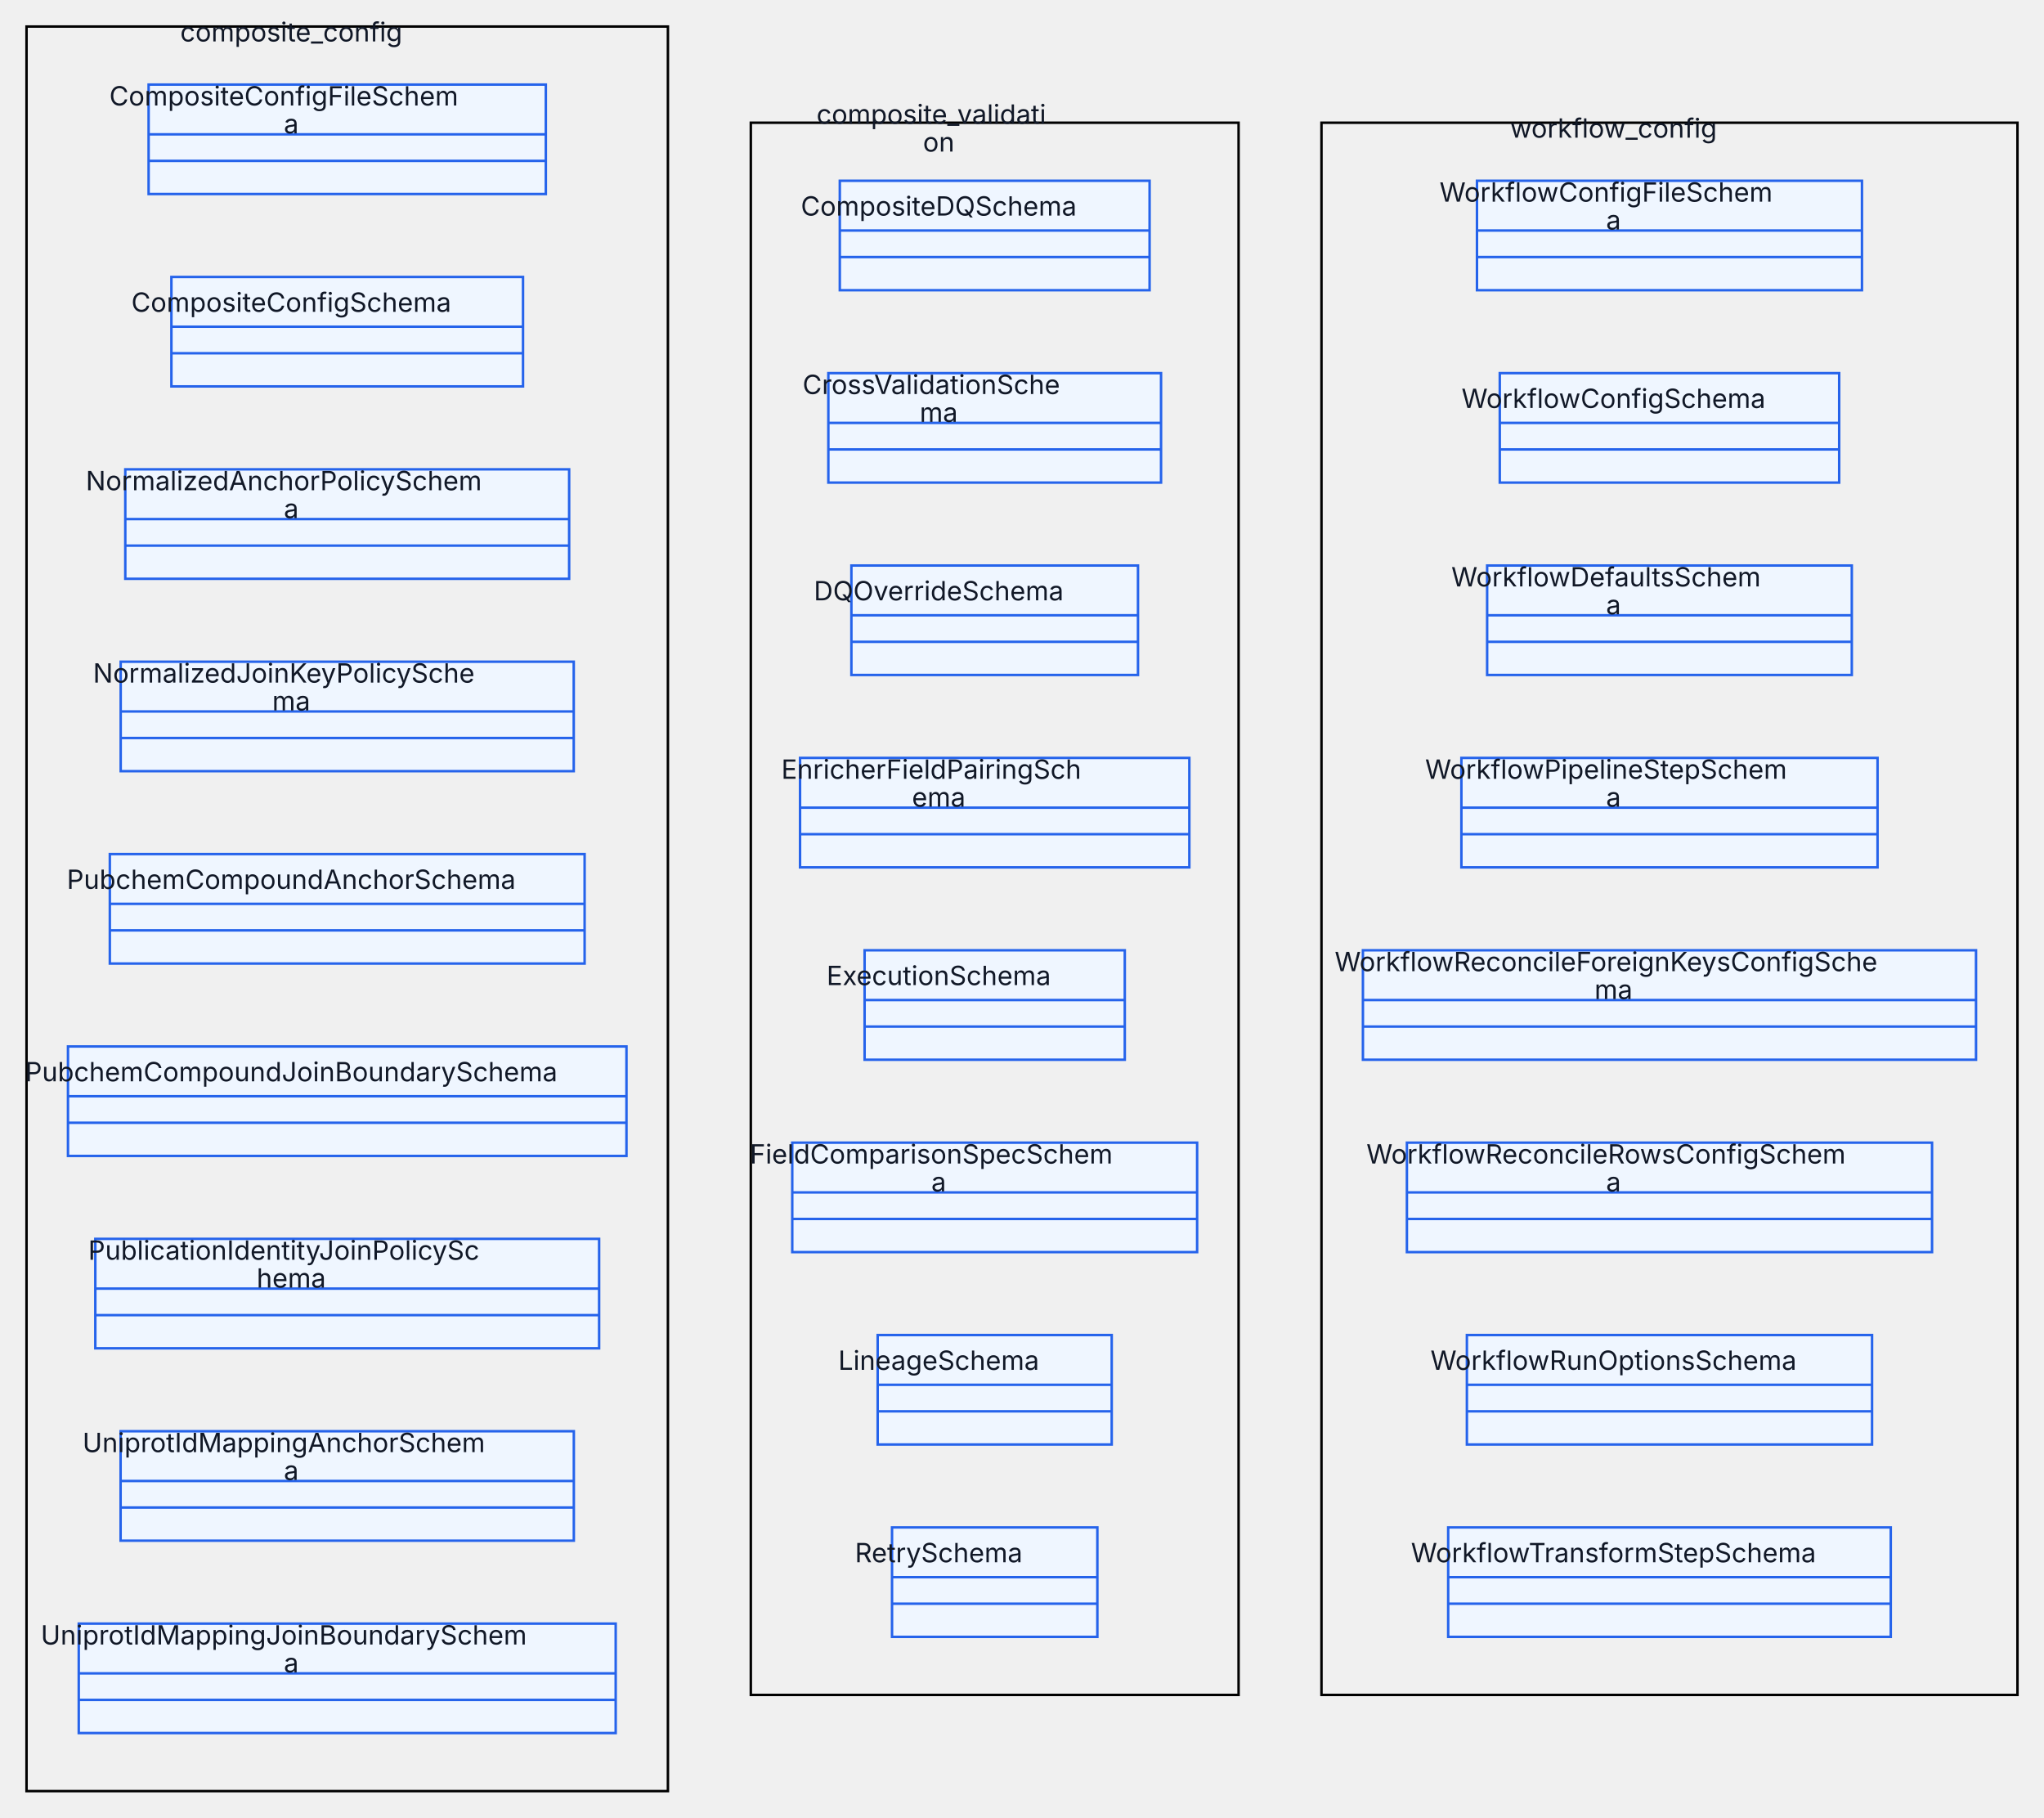
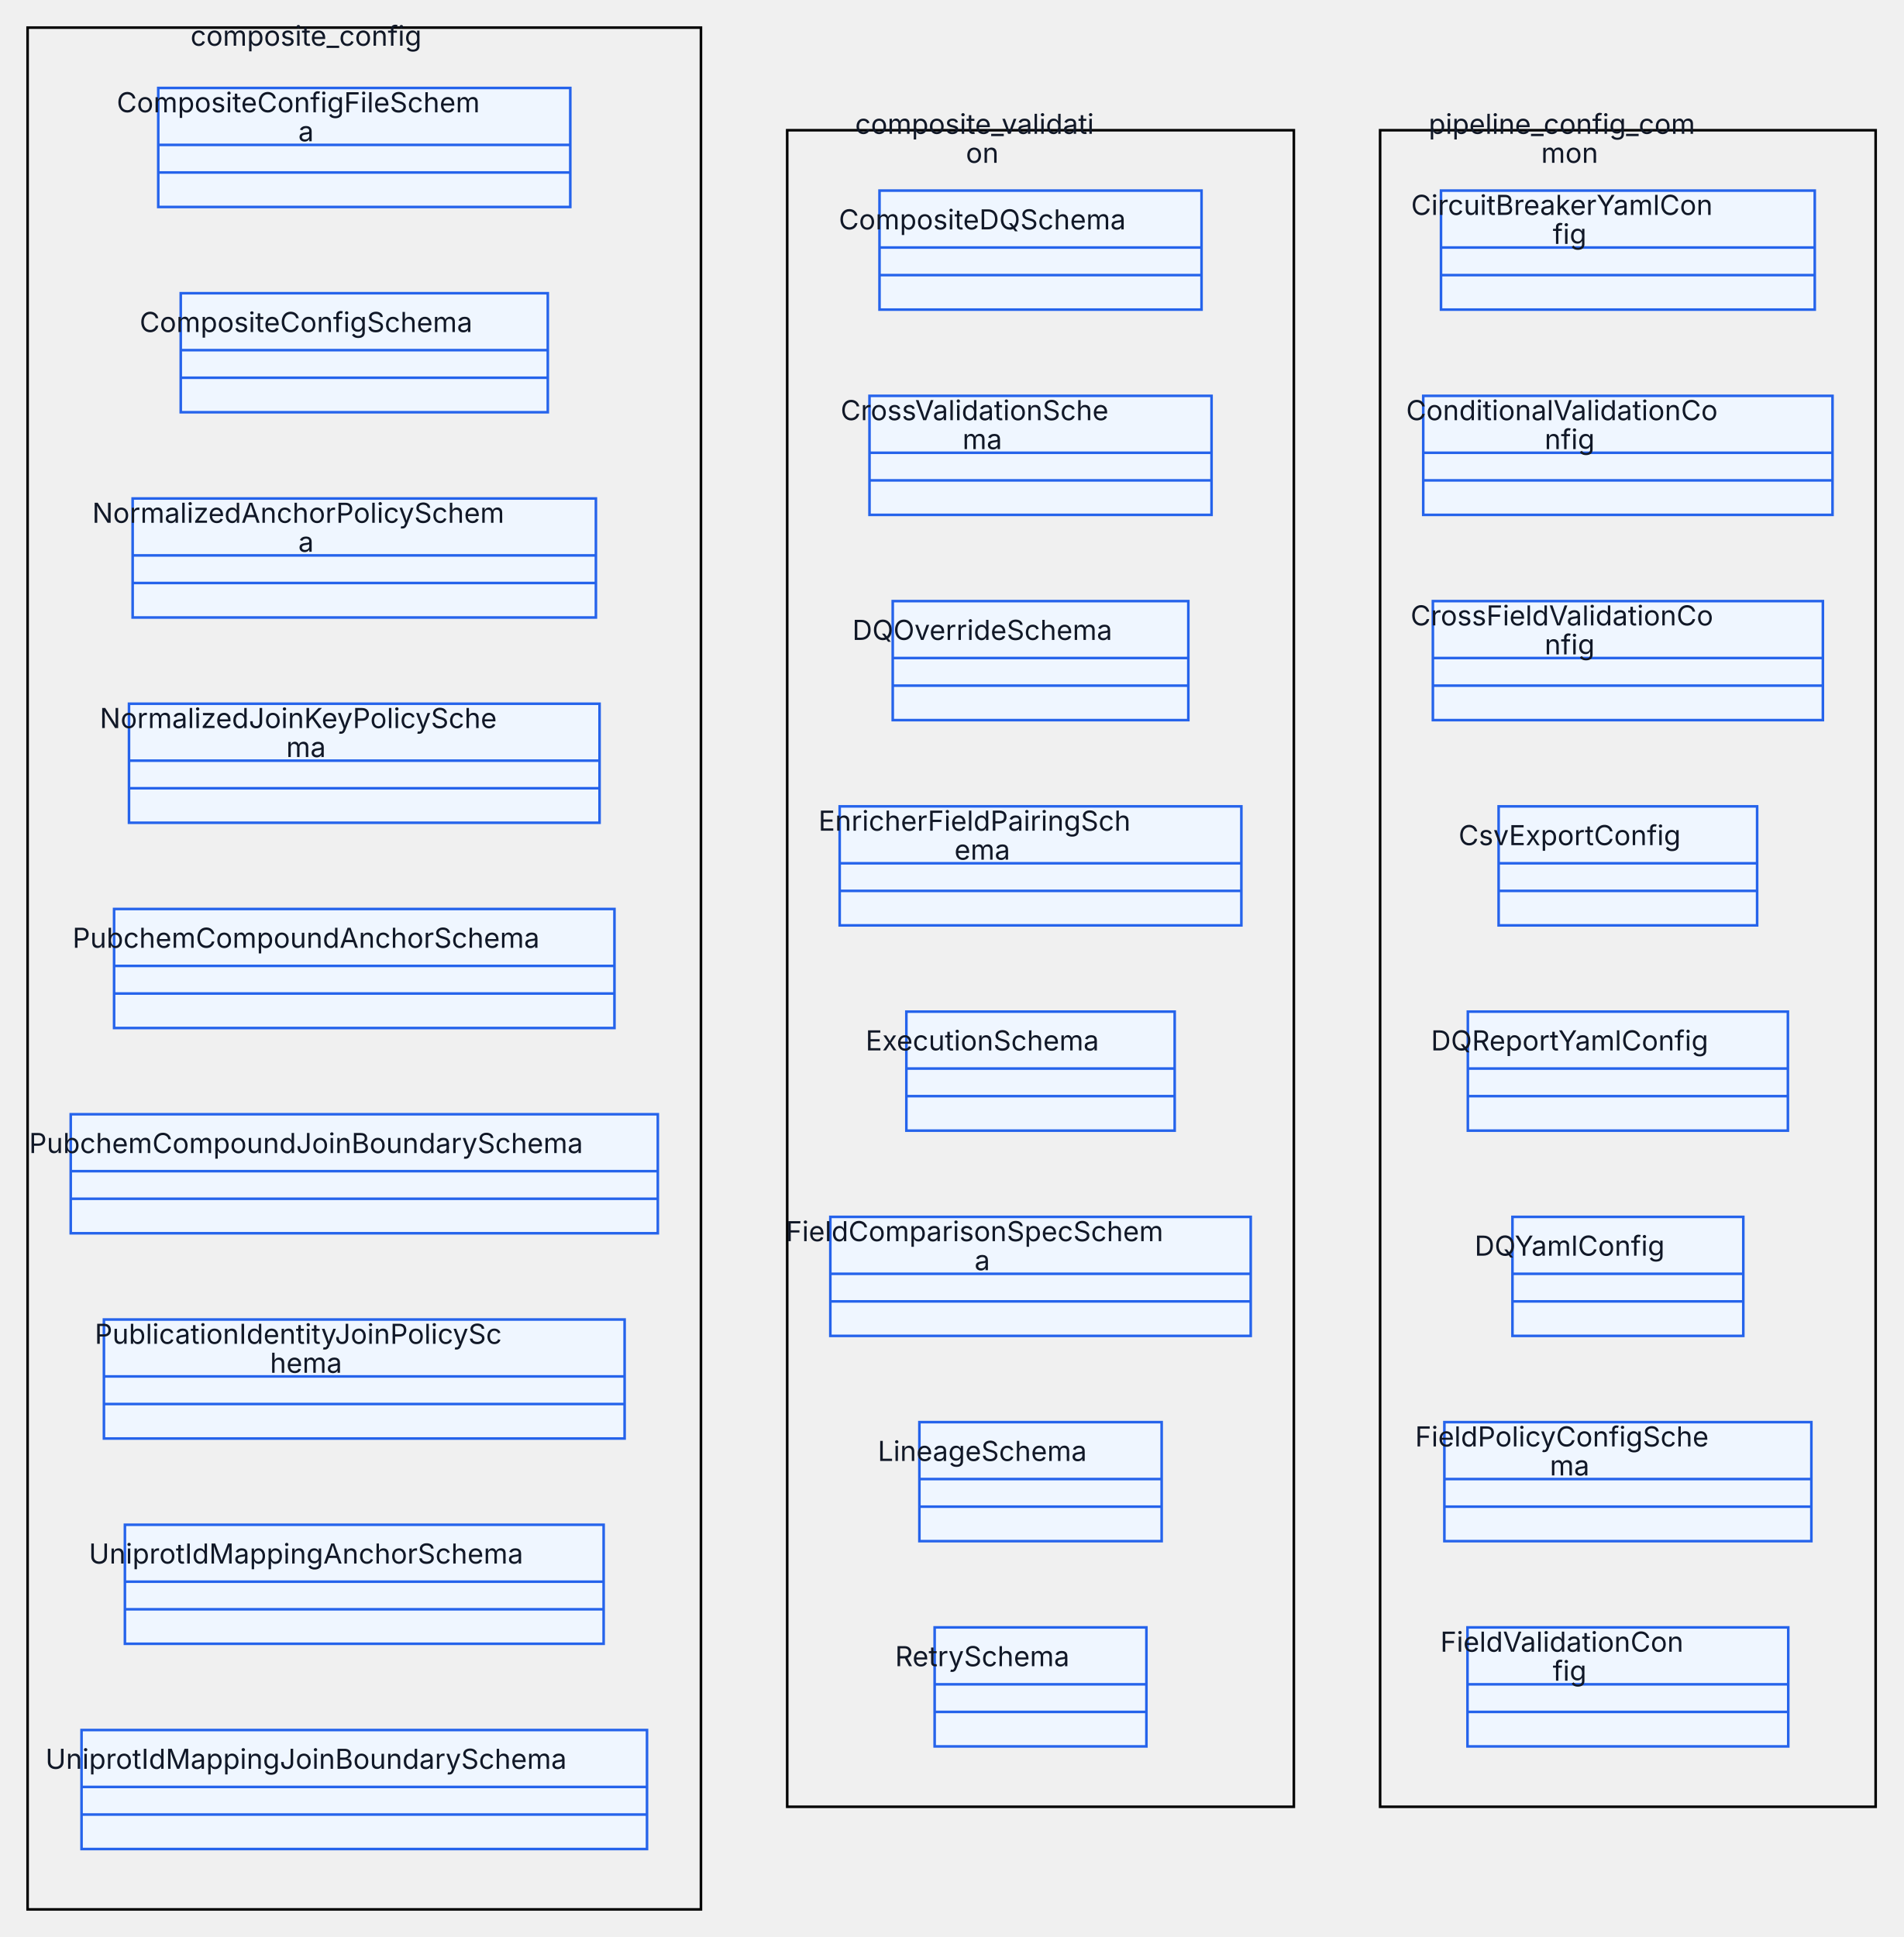
- <svg xmlns="http://www.w3.org/2000/svg" id="my-svg" width="100%" aria-roledescription="classDiagram" style="max-width:1232.81px;background-color:white" viewBox="0 -8 1232.813 1096">
+ <svg xmlns="http://www.w3.org/2000/svg" id="my-svg" width="100%" aria-roledescription="classDiagram" style="max-width:1103.25px;background-color:white" viewBox="0 -8 1103.25 1123">
  <style>#my-svg{font-family:Inter,-apple-system,BlinkMacSystemFont,'Segoe UI',Roboto,Oxygen,Ubuntu,sans-serif;font-size:16px;fill:#212121;}#my-svg .error-icon{fill:#f0fdf4;}#my-svg .error-text{fill:#212121;stroke:#212121;}#my-svg .edge-thickness-normal{stroke-width:2px;}#my-svg .edge-thickness-thick{stroke-width:3.5px;}#my-svg .edge-pattern-solid{stroke-dasharray:0;}#my-svg .edge-pattern-dashed{stroke-dasharray:3;}#my-svg .edge-pattern-dotted{stroke-dasharray:2;}#my-svg .marker{fill:#475569;stroke:#475569;}#my-svg .marker.cross{stroke:#475569;}#my-svg svg{font-family:Inter,-apple-system,BlinkMacSystemFont,'Segoe UI',Roboto,Oxygen,Ubuntu,sans-serif;font-size:16px;}#my-svg g.classGroup text{fill:#2563eb;stroke:none;font-family:Inter,-apple-system,BlinkMacSystemFont,'Segoe UI',Roboto,Oxygen,Ubuntu,sans-serif;font-size:10px;}#my-svg g.classGroup text .title{font-weight:bolder;}#my-svg .nodeLabel,#my-svg .edgeLabel{color:#212121;}#my-svg .edgeLabel .label rect{fill:#eff6ff;}#my-svg .label text{fill:#212121;}#my-svg .edgeLabel .label span{background:#eff6ff;}#my-svg .classTitle{font-weight:bolder;}#my-svg .node rect,#my-svg .node circle,#my-svg .node ellipse,#my-svg .node polygon,#my-svg .node path{fill:#eff6ff;stroke:#2563eb;stroke-width:1px;}#my-svg .divider{stroke:#2563eb;stroke-width:1;}#my-svg g.clickable{cursor:pointer;}#my-svg g.classGroup rect{fill:#eff6ff;stroke:#2563eb;}#my-svg g.classGroup line{stroke:#2563eb;stroke-width:1;}#my-svg .classLabel .box{stroke:none;stroke-width:0;fill:#eff6ff;opacity:0.5;}#my-svg .classLabel .label{fill:#2563eb;font-size:10px;}#my-svg .relation{stroke:#475569;stroke-width:1;fill:none;}#my-svg .dashed-line{stroke-dasharray:3;}#my-svg .dotted-line{stroke-dasharray:1 2;}#my-svg #compositionStart,#my-svg .composition{fill:#475569!important;stroke:#475569!important;stroke-width:1;}#my-svg #compositionEnd,#my-svg .composition{fill:#475569!important;stroke:#475569!important;stroke-width:1;}#my-svg #dependencyStart,#my-svg .dependency{fill:#475569!important;stroke:#475569!important;stroke-width:1;}#my-svg #dependencyStart,#my-svg .dependency{fill:#475569!important;stroke:#475569!important;stroke-width:1;}#my-svg #extensionStart,#my-svg .extension{fill:transparent!important;stroke:#475569!important;stroke-width:1;}#my-svg #extensionEnd,#my-svg .extension{fill:transparent!important;stroke:#475569!important;stroke-width:1;}#my-svg #aggregationStart,#my-svg .aggregation{fill:transparent!important;stroke:#475569!important;stroke-width:1;}#my-svg #aggregationEnd,#my-svg .aggregation{fill:transparent!important;stroke:#475569!important;stroke-width:1;}#my-svg #lollipopStart,#my-svg .lollipop{fill:#eff6ff!important;stroke:#475569!important;stroke-width:1;}#my-svg #lollipopEnd,#my-svg .lollipop{fill:#eff6ff!important;stroke:#475569!important;stroke-width:1;}#my-svg .edgeTerminals{font-size:11px;}#my-svg .classTitleText{text-anchor:middle;font-size:18px;fill:#212121;}#my-svg :root{--mermaid-font-family:"trebuchet ms",verdana,arial,sans-serif;}/*
 * Пользовательские стили диаграмм BioETL (структурированная копия)
 * Источник: custom.css
 * Цель: сгруппировать правила по типам элементов и документировать назначение каждого CSS-параметра.
 */

/* =========================================================
 * 1) Глобальная типографика и базовое поведение текста
 * ========================================================= */
svg {
    /* Задаёт основной стек шрифтов для всего текста в SVG. */
    font-family: Inter, -apple-system, BlinkMacSystemFont, 'Segoe UI', Roboto,
    Oxygen, Ubuntu, sans-serif;
}



/* =========================================================
 * 2) Общая геометрия узлов (для нескольких типов диаграмм)
 * ========================================================= */
.node rect,
.node circle,
.node ellipse,
.node polygon,
.node path {
    /* Единая толщина контура для фигур узлов. */
    stroke-width: 1.5px !important;
    /* Скругляет углы по горизонтали для более мягкого вида. */
    rx: 8;
    /* Скругляет углы по вертикали в паре с rx. */
    ry: 8;
    /* Добавляет лёгкую тень и отделяет узлы от фона. */
    filter:  none; /*  drop-shadow(0px 1px 2px rgba(0, 0, 0, 0.05));*/
}

/* =========================================================
 * 3) Контейнеры subgraph / cluster
 * ========================================================= */
.cluster rect,
.cluster path {
    /* Увеличивает радиус углов у контейнеров-групп. */
    rx: 10;
    /* Поддерживает симметрию скругления по вертикали. */
    ry: 10;
    /* Нейтральная заливка контейнера для снижения визуального шума. */
    fill: #f8fafc;
    /* Приглушённая обводка, чтобы границы были заметны, но не доминировали. */
    stroke: #94a3b8;
    /* Толщина границы контейнера в тон большинству узлов. */
    stroke-width: 1.5px;
    /* Убирает пунктир у рамок контейнеров. */
    stroke-dasharray: none;
    /* Делает фон контейнера полностью непрозрачным. */
    fill-opacity: 1;
    /* Отключает тень контейнера, чтобы акцент оставался на узлах. */
    filter: none;
}

.cluster text {
    /* Нормальный вес шрифта для заголовков групп. */
    font-weight: 400;
    /* Увеличенный размер заголовка относительно текста узлов. */
    font-size: 16px;
}

/* =========================================================
 * 4) Стили линий связей (edges/links)
 * ========================================================= */
.edgePath .path {
    /* Делает основные ребра более заметными в плотных графах. */
    stroke-width: 2.5px;
    /* Скругляет соединения сегментов линий. */
    stroke-linejoin: round;
    /* Скругляет окончания линий. */
    stroke-linecap: round;
}

.edgePath path,
.flowchart-link,
.relation,
.messageLine0,
.messageLine1,
.transition path {
    /* Унифицированные скруглённые соединения для всех типов линий. */
    stroke-linejoin: round;
    /* Унифицированные скруглённые окончания для всех типов линий. */
    stroke-linecap: round;
}

.transition path {
    /* Выравнивает толщину переходов state diagram с основными ребрами. */
    stroke-width: 2.5px;
}

/* =========================================================
 * 5) Подписи ребер и fallback-текст
 * ========================================================= */
.edgeLabel {
    /* Компактный размер шрифта для подписей на связях. */
    font-size: 12px;
    /* Плотная межстрочность для экономии места. */
    line-height: 1.1;
    /* Базовый непрозрачный фон под подписью. */
    background-color: #ffffff;
    /* Небольшие внутренние отступы вокруг текста. */
    padding: 1px 3px;
    /* Мягкое скругление фона подписи. */
    border-radius: 2px;
}

.edgeLabel span,
.edgeLabel p,
text.fo-fallback {
    /* Принудительный тёмный fill для контраста в SVG-рендерах. */
    fill: #111827 !important;
    /* Принудительный тёмный цвет для HTML-подписей. */
    color: #111827 !important;
    /* Полная непрозрачность текста. */
    opacity: 1 !important;
    /* Компактная межстрочность для многострочных подписей. */
    line-height: 1.1;
    /* Убирает стандартные внешние отступы HTML-параграфов. */
    margin: 0;
    /* Убирает стандартные внутренние отступы HTML-параграфов. */
    padding: 0;
}

.edgeLabel .labelBkg,
.labelBkg {
    /* Жёстко задаёт белый фон под текстом подписей. */
    background-color: #ffffff !important;
    /* Делает фон полностью непрозрачным во всех просмотрщиках. */
    opacity: 1 !important;
}

.edgeLabel rect {
    /* Переопределяет полупрозрачный фон по умолчанию у Mermaid. */
    opacity: 1 !important;
    /* Жёстко фиксирует белую заливку прямоугольника под подписью. */
    fill: #ffffff !important;
}

/* =========================================================
 * 6) Элементы sequence diagram
 * ========================================================= */
.actor {
    /* Толщина границы actor-блоков. */
    stroke-width: 1.5px;
    /* Скругление углов actor-блоков по горизонтали. */
    rx: 4;
    /* Скругление углов actor-блоков по вертикали. */
    ry: 4;
}

.messageLine0,
.messageLine1 {
    /* Толщина линий сообщений в sequence diagram. */
    stroke-width: 1.6px;
}

.messageText {
    /* Базовый размер текста сообщений. */
    font-size: 13px;
}

.activation0 {
    /* Более тонкая линия activation bar, чтобы не перегружать схему. */
    stroke-width: 1px;
}

.note {
    /* Скругление углов заметки по горизонтали. */
    rx: 4;
    /* Скругление углов заметки по вертикали. */
    ry: 4;
    /* Тонкая граница для вторичных блоков. */
    stroke-width: 1px;
    /* Лёгкая тень для визуального отделения заметок. */
    filter: drop-shadow(1px 1px 2px rgba(0, 0, 0, 0.06));
}

/* =========================================================
 * 7) Базовые элементы class diagram
 * ========================================================= */
g.classGroup rect {
    /* Скругление углов class box по горизонтали. */
    rx: 10;
    /* Скругление углов class box по вертикали. */
    ry: 10;
    /* Толщина границы class box. */
    stroke-width: 1.5px;
    /* Мягкая тень у class box без агрессивного контраста. */
    filter: drop-shadow(1px 1px 2px rgba(0, 0, 0, 0.06));
}

g.classGroup text {
    /* Базовый размер текста внутри class diagram. */
    font-size: 14px;
    padding: 10px 10px;
}

g.classGroup line {
    /* Толщина внутренних разделителей класса. */
    stroke-width: 1px;
}

.relation {
    /* Толщина связей между классами на уровне основных ребер. */
    stroke-width: 2.5px;
}

/* =========================================================
 * 8) Типографика HTML-лейблов class diagram
 * ========================================================= */
g.label-group .nodeLabel {
    /* Увеличенный размер названия класса для иерархии. */
    font-size: 16px !important;
    /* Полужирный акцент на имени класса. */
    font-weight: 200 !important;
    /* Лёгкое межбуквенное расстояние для читаемости заголовка. */
    letter-spacing: 0.01em;
}

g.annotation-group .nodeLabel {
    /* Уменьшенный размер для стереотипов/аннотаций. */
    font-size: 11px !important;
    /* Курсив для визуального отделения аннотаций. */
    font-style: italic !important;
    /* Небольшое ослабление контраста вторичного текста. */
    opacity: 0.8;
}

g.members-group .nodeLabel,
g.methods-group .nodeLabel {
    /* Компактный размер для атрибутов и методов. */
    font-size: 12px !important;
    /* Нормальный вес шрифта для плотного структурного текста. */
    font-weight: 400 !important;
}

/* =========================================================
 * 9) Помощники размеров foreignObject (class/flowchart)
 * ========================================================= */
g.members-group foreignObject,
g.methods-group foreignObject {
    /* Минимальная высота областей members/methods. */
    min-height: 40px;
}

.node foreignObject &gt; div,
g.classGroup foreignObject &gt; div {
    /* Стабилизирует вычисление размеров с учётом отступов/границ. */
    box-sizing: border-box;
}

.node.size-sm foreignObject &gt; div {
    /* Минимальная высота для малого размерного уровня узла. */
    min-height: 80px;
    /* Минимальная ширина для малого размерного уровня узла. */
    min-width: 180px;
}

.node.size-md foreignObject &gt; div {
    /* Минимальная высота для среднего размерного уровня узла. */
    min-height: 140px;
    /* Минимальная ширина для среднего размерного уровня узла. */
    min-width: 260px;
}

.node.size-lg foreignObject &gt; div {
    /* Минимальная высота для большого размерного уровня узла. */
    min-height: 200px;
    /* Минимальная ширина для большого размерного уровня узла. */
    min-width: 340px;
}

/* =========================================================
 * 10) Элементы state diagram
 * ========================================================= */
g.stateGroup rect {
    /* Скругление углов контейнеров состояний по горизонтали. */
    rx: 8;
    /* Скругление углов контейнеров состояний по вертикали. */
    ry: 8;
}

.statediagram-state rect {
    /* Скругление углов узлов состояния по горизонтали. */
    rx: 8;
    /* Скругление углов узлов состояния по вертикали. */
    ry: 8;
    /* Толщина границы узла состояния. */
    stroke-width: 1.5px;
    /* Лёгкая тень для визуального отделения state box. */
    filter: drop-shadow(1px 2px 3px rgba(0, 0, 0, 0.08));
}

/* =========================================================
 * 11) Элементы ER diagram
 * ========================================================= */
.er.entityBox {
    /* Толщина границы сущности ER-диаграммы. */
    stroke-width: 1.5px;
    /* Скругление углов сущности по горизонтали. */
    rx: 4;
    /* Скругление углов сущности по вертикали. */
    ry: 4;
    /* Лёгкая тень для отделения блоков сущностей. */
    filter: drop-shadow(1px 2px 3px rgba(0, 0, 0, 0.08));
}

/* =========================================================
 * 12) Узлы mindmap
 * ========================================================= */
.mindmap-node rect,
.mindmap-node circle {
    /* Толщина контура узлов mindmap. */
    stroke-width: 1.5px;
    /* Чуть более выраженная тень для плотных радиальных веток. */
    filter: drop-shadow(1px 2px 2px rgba(0, 0, 0, 0.1));
}

/* =========================================================
 * 13) Маркеры стрелок
 * ========================================================= */
marker path {
    /* Единый нейтральный цвет наконечников стрелок. */
    fill: #475569;
}

/* =========================================================
 * 14) Цветовая карта архитектурных слоёв (fallback-селекторы)
 * ========================================================= */
[id*="Domain"] &gt; rect,
[id*="Domain"] &gt; path {
    /* Цвет фона для доменного слоя. */
    fill: #f5f3ff !important;
    /* Цвет границы для доменного слоя. */
    stroke: #7c3aed !important;
}

.cluster[id*="Domain"] &gt; rect,
.cluster[id*="Domain"] &gt; path {
    fill: #ffffff !important;
}

[id*="Application"] &gt; rect,
[id*="Application"] &gt; path {
    /* Цвет фона для application-слоя. */
    fill: #f0fdf4 !important;
    /* Цвет границы для application-слоя. */
    stroke: #16a34a !important;
}

.cluster[id*="Application"] &gt; rect,
.cluster[id*="Application"] &gt; path {
    fill: #ffffff !important;
}

[id*="Infrastructure"] &gt; rect,
[id*="Infrastructure"] &gt; path {
    /* Цвет фона для infrastructure-слоя. */
    fill: #fff1f2 !important;
    /* Цвет границы для infrastructure-слоя. */
    stroke: #dc2626 !important;
}

.cluster[id*="Infrastructure"] &gt; rect,
.cluster[id*="Infrastructure"] &gt; path {
    fill: #ffffff !important;
}

[id*="Composition"] &gt; rect,
[id*="Composition"] &gt; path {
    /* Цвет фона для composition-слоя. */
    fill: #fff7ed !important;
    /* Цвет границы для composition-слоя. */
    stroke: #f59e0b !important;
}

.cluster[id*="Composition"] &gt; rect,
.cluster[id*="Composition"] &gt; path {
    fill: #ffffff !important;
}

[id*="Interfaces"] &gt; rect,
[id*="Interfaces"] &gt; path {
    /* Цвет фона для слоя интерфейсов. */
    fill: #eff6ff !important;
    /* Цвет границы для слоя интерфейсов. */
    stroke: #2563eb !important;
}

.cluster[id*="Interfaces"] &gt; rect,
.cluster[id*="Interfaces"] &gt; path {
    fill: #ffffff !important;
}

[id*="External"] &gt; rect,
[id*="External"] &gt; path {
    /* Цвет фона для внешних систем. */
    fill: #f1f5f9 !important;
    /* Цвет границы для внешних систем. */
    stroke: #64748b !important;
}

.cluster[id*="External"] &gt; rect,
.cluster[id*="External"] &gt; path {
    fill: #ffffff !important;
}

/* Белая подложка под подписи всех архитектурных/medallion слоёв */
g.cluster[id*="Domain"] .cluster-label foreignObject &gt; div,
g.cluster[id*="Application"] .cluster-label foreignObject &gt; div,
g.cluster[id*="Infrastructure"] .cluster-label foreignObject &gt; div,
g.cluster[id*="Composition"] .cluster-label foreignObject &gt; div,
g.cluster[id*="Interfaces"] .cluster-label foreignObject &gt; div,
g.cluster[id*="External"] .cluster-label foreignObject &gt; div,
g.cluster[id*="Bronze"] .cluster-label foreignObject &gt; div,
g.cluster[id*="Silver"] .cluster-label foreignObject &gt; div,
g.cluster[id*="Gold"] .cluster-label foreignObject &gt; div,
g.cluster[id*="Quarantine"] .cluster-label foreignObject &gt; div {
    background: #ffffff !important;
    padding: 0 6px !important;
    border-radius: 4px;
}

/* Fallback для рендеров без foreignObject: не рисуем толстую обводку */
g.cluster[id*="Domain"] .cluster-label text.fo-fallback,
g.cluster[id*="Application"] .cluster-label text.fo-fallback,
g.cluster[id*="Infrastructure"] .cluster-label text.fo-fallback,
g.cluster[id*="Composition"] .cluster-label text.fo-fallback,
g.cluster[id*="Interfaces"] .cluster-label text.fo-fallback,
g.cluster[id*="External"] .cluster-label text.fo-fallback,
g.cluster[id*="Bronze"] .cluster-label text.fo-fallback,
g.cluster[id*="Silver"] .cluster-label text.fo-fallback,
g.cluster[id*="Gold"] .cluster-label text.fo-fallback,
g.cluster[id*="Quarantine"] .cluster-label text.fo-fallback {
    fill: #111827 !important;
    stroke: none !important;
}

/* =========================================================
 * 15) Цветовая карта слоёв Medallion
 * ========================================================= */
[id*="Bronze"] &gt; rect,
[id*="Bronze"] &gt; path {
    /* Цвет фона Bronze-слоя. */
    fill: #fff7ed !important;
    /* Цвет границы Bronze-слоя. */
    stroke: #f59e0b !important;
}

[id*="Silver"] &gt; rect,
[id*="Silver"] &gt; path {
    /* Цвет фона Silver-слоя. */
    fill: #f8fafc !important;
    /* Цвет границы Silver-слоя. */
    stroke: #475569 !important;
}

[id*="Gold"] &gt; rect,
[id*="Gold"] &gt; path {
    /* Цвет фона Gold-слоя. */
    fill: #fefce8 !important;
    /* Цвет границы Gold-слоя. */
    stroke: #ca8a04 !important;
}

[id*="Quarantine"] &gt; rect,
[id*="Quarantine"] &gt; path {
    /* Цвет фона для карантинных/проблемных потоков данных. */
    fill: #ffe4e6 !important;
    /* Цвет границы для карантинных/проблемных потоков данных. */
    stroke: #e11d48 !important;
}
/* Нормализует вес текста в узлах и заголовках слоёв (без полужирного акцента). */
.node .label text,
.node .label tspan,
.node .label .nodeLabel,
text.fo-fallback {
    stroke: none !important;
    stroke-width: 0 !important;
    fill: #111827 !important;
    font-weight: 400 !important;
}
/* Single text layer (fallback-only) */
text.fo-fallback {
    display: inline !important;
}

foreignObject {
    display: none !important;
}/* bioetl-inject */#my-svg .edgeLabel rect{opacity:1!important;fill:#ffffff!important}#my-svg .labelBkg{background-color:#ffffff!important;opacity:1!important}#my-svg .edgeLabel .labelBkg{background-color:#ffffff!important;opacity:1!important}#my-svg .edgeLabel{font-size:12px;line-height:1.1;padding:1px 3px}#my-svg .edgeLabel span{color:#111827!important;fill:#111827!important;opacity:1!important;line-height:1.1;margin:0;padding:0}#my-svg .edgeLabel p{color:#111827!important;fill:#111827!important;opacity:1!important;line-height:1.1;margin:0;padding:0}#my-svg text.fo-fallback{color:#111827!important;fill:#111827!important;opacity:1!important}</style>
  <defs>
    <marker id="my-svg_classDiagram-aggregationStart" class="marker aggregation classDiagram" markerHeight="240" markerWidth="190" orient="auto" refX="18" refY="7">
      <path d="m18 7-9 6-8-6 8-6Z" />
    </marker>
  </defs>
  <defs>
    <marker id="my-svg_classDiagram-aggregationEnd" class="marker aggregation classDiagram" markerHeight="28" markerWidth="20" orient="auto" refX="1" refY="7">
      <path d="m18 7-9 6-8-6 8-6Z" />
    </marker>
  </defs>
  <defs>
    <marker id="my-svg_classDiagram-extensionStart" class="marker extension classDiagram" markerHeight="240" markerWidth="190" orient="auto" refX="18" refY="7">
      <path d="m1 7 17 6V1Z" />
    </marker>
  </defs>
  <defs>
    <marker id="my-svg_classDiagram-extensionEnd" class="marker extension classDiagram" markerHeight="28" markerWidth="20" orient="auto" refX="1" refY="7">
      <path d="M1 1v12l17-6Z" />
    </marker>
  </defs>
  <defs>
    <marker id="my-svg_classDiagram-compositionStart" class="marker composition classDiagram" markerHeight="240" markerWidth="190" orient="auto" refX="18" refY="7">
      <path d="m18 7-9 6-8-6 8-6Z" />
    </marker>
  </defs>
  <defs>
    <marker id="my-svg_classDiagram-compositionEnd" class="marker composition classDiagram" markerHeight="28" markerWidth="20" orient="auto" refX="1" refY="7">
      <path d="m18 7-9 6-8-6 8-6Z" />
    </marker>
  </defs>
  <defs>
    <marker id="my-svg_classDiagram-dependencyStart" class="marker dependency classDiagram" markerHeight="240" markerWidth="190" orient="auto" refX="6" refY="7">
      <path d="m5 7 4 6-8-6 8-6Z" />
    </marker>
  </defs>
  <defs>
    <marker id="my-svg_classDiagram-dependencyEnd" class="marker dependency classDiagram" markerHeight="28" markerWidth="20" orient="auto" refX="13" refY="7">
      <path d="m18 7-9 6 5-6-5-6Z" />
    </marker>
  </defs>
  <defs>
    <marker id="my-svg_classDiagram-lollipopStart" class="marker lollipop classDiagram" markerHeight="240" markerWidth="190" orient="auto" refX="13" refY="7">
      <circle cx="7" cy="7" r="6" fill="transparent" stroke="#000" />
    </marker>
  </defs>
  <defs>
    <marker id="my-svg_classDiagram-lollipopEnd" class="marker lollipop classDiagram" markerHeight="240" markerWidth="190" orient="auto" refX="1" refY="7">
      <circle cx="7" cy="7" r="6" fill="transparent" stroke="#000" />
    </marker>
  </defs>
  <g class="root">
    <g class="nodes">
      <g class="root">
        <g class="clusters" transform="translate(8)">
          <g id="composite_config" class="cluster">
-             <path d="M8 8h386.844v1064H8z" style="fill:none;stroke:black" />
+             <path d="M8 8h390.313v1091H8z" style="fill:none;stroke:black" />
            <g class="cluster-label">
-               <text xml:space="preserve" x="64.07" y="9" class="fo-fallback" text-anchor="middle" transform="translate(137.352 8)">
-                 <tspan x="64.07">composite_config</tspan>
+               <text xml:space="preserve" x="62.273" y="10.5" class="fo-fallback" text-anchor="middle" transform="translate(140.883 8)">
+                 <tspan x="62.273">composite_config</tspan>
              </text>
            </g>
          </g>
        </g>
        <g class="nodes" transform="translate(8)">
          <g id="classId-CompositeConfigFileSchema-0" class="node default">
-             <path d="M81.633 43H321.21v66H81.633z" class="outer title-state" />
-             <path d="M81.633 73H321.21M81.633 89H321.21" class="divider" />
-             <g class="label">
-               <text xml:space="preserve" x="107.789" y=".6" class="classTitle fo-fallback" text-anchor="middle" transform="translate(93.633 55)">
-                 <tspan x="107.789">CompositeConfigFileSchem</tspan>
-                 <tspan x="107.789" dy="16.8">a</tspan>
+             <path d="M83.734 43h238.844v69H83.734z" class="outer title-state" />
+             <path d="M83.734 76h238.844M83.734 92h238.844" class="divider" />
+             <g class="label">
+               <text xml:space="preserve" x="107.422" y="2.1" class="classTitle fo-fallback" text-anchor="middle" transform="translate(95.734 55)">
+                 <tspan x="107.422">CompositeConfigFileSchem</tspan>
+                 <tspan x="107.422" dy="16.8">a</tspan>
              </text>
            </g>
          </g>
          <g id="classId-CompositeConfigSchema-1" class="node default">
-             <path d="M95.383 159H307.46v66H95.383z" class="outer title-state" />
-             <path d="M95.383 189H307.46M95.383 205H307.46" class="divider" />
-             <g class="label">
-               <text xml:space="preserve" x="94.039" y="9" class="classTitle fo-fallback" text-anchor="middle" transform="translate(107.383 171)">
-                 <tspan x="94.039">CompositeConfigSchema</tspan>
+             <path d="M96.773 162H309.54v69H96.773z" class="outer title-state" />
+             <path d="M96.773 195H309.54M96.773 211H309.54" class="divider" />
+             <g class="label">
+               <text xml:space="preserve" x="94.383" y="10.5" class="classTitle fo-fallback" text-anchor="middle" transform="translate(108.773 174)">
+                 <tspan x="94.383">CompositeConfigSchema</tspan>
              </text>
            </g>
          </g>
          <g id="classId-NormalizedAnchorPolicySchema-2" class="node default">
-             <path d="M67.57 275h267.703v66H67.57z" class="outer title-state" />
-             <path d="M67.57 305h267.704M67.57 321h267.704" class="divider" />
-             <g class="label">
-               <text xml:space="preserve" x="121.852" y=".6" class="classTitle fo-fallback" text-anchor="middle" transform="translate(79.57 287)">
-                 <tspan x="121.852">NormalizedAnchorPolicySchem</tspan>
-                 <tspan x="121.852" dy="16.8">a</tspan>
+             <path d="M68.89 281h268.531v69H68.891z" class="outer title-state" />
+             <path d="M68.89 314h268.532M68.89 330h268.532" class="divider" />
+             <g class="label">
+               <text xml:space="preserve" x="122.266" y="2.1" class="classTitle fo-fallback" text-anchor="middle" transform="translate(80.89 293)">
+                 <tspan x="122.266">NormalizedAnchorPolicySchem</tspan>
+                 <tspan x="122.266" dy="16.8">a</tspan>
              </text>
            </g>
          </g>
          <g id="classId-NormalizedJoinKeyPolicySchema-3" class="node default">
-             <path d="M64.797 391h273.25v66H64.797z" class="outer title-state" />
-             <path d="M64.797 421h273.25M64.797 437h273.25" class="divider" />
-             <g class="label">
-               <text xml:space="preserve" x="124.625" y=".6" class="classTitle fo-fallback" text-anchor="middle" transform="translate(76.797 403)">
-                 <tspan x="124.625">NormalizedJoinKeyPolicySche</tspan>
-                 <tspan x="124.625" dy="16.8">ma</tspan>
+             <path d="M66.773 400H339.54v69H66.773z" class="outer title-state" />
+             <path d="M66.773 433H339.54M66.773 449H339.54" class="divider" />
+             <g class="label">
+               <text xml:space="preserve" x="124.383" y="2.1" class="classTitle fo-fallback" text-anchor="middle" transform="translate(78.773 412)">
+                 <tspan x="124.383">NormalizedJoinKeyPolicySche</tspan>
+                 <tspan x="124.383" dy="16.8">ma</tspan>
              </text>
            </g>
          </g>
          <g id="classId-PubchemCompoundAnchorSchema-4" class="node default">
-             <path d="M58.242 507H344.6v66H58.24z" class="outer title-state" />
-             <path d="M58.242 537h286.36M58.242 553h286.36" class="divider" />
-             <g class="label">
-               <text xml:space="preserve" x="131.18" y="9" class="classTitle fo-fallback" text-anchor="middle" transform="translate(70.242 519)">
-                 <tspan x="131.18">PubchemCompoundAnchorSchema</tspan>
+             <path d="M58.133 519H348.18v69H58.133z" class="outer title-state" />
+             <path d="M58.133 552H348.18M58.133 568H348.18" class="divider" />
+             <g class="label">
+               <text xml:space="preserve" x="133.023" y="10.5" class="classTitle fo-fallback" text-anchor="middle" transform="translate(70.133 531)">
+                 <tspan x="133.023">PubchemCompoundAnchorSchema</tspan>
              </text>
            </g>
          </g>
          <g id="classId-PubchemCompoundJoinBoundarySchema-5" class="node default">
-             <path d="M33 623h336.844v66H33z" class="outer title-state" />
-             <path d="M33 653h336.844M33 669h336.844" class="divider" />
-             <g class="label">
-               <text xml:space="preserve" x="156.422" y="9" class="classTitle fo-fallback" text-anchor="middle" transform="translate(45 635)">
-                 <tspan x="156.422">PubchemCompoundJoinBoundarySchema</tspan>
+             <path d="M33 638h340.313v69H33z" class="outer title-state" />
+             <path d="M33 671h340.312M33 687h340.312" class="divider" />
+             <g class="label">
+               <text xml:space="preserve" x="158.156" y="10.5" class="classTitle fo-fallback" text-anchor="middle" transform="translate(45 650)">
+                 <tspan x="158.156">PubchemCompoundJoinBoundarySchema</tspan>
              </text>
            </g>
          </g>
          <g id="classId-PublicationIdentityJoinPolicySchema-6" class="node default">
-             <path d="M49.492 739H353.35v66H49.49z" class="outer title-state" />
-             <path d="M49.492 769h303.86M49.492 785h303.86" class="divider" />
-             <g class="label">
-               <text xml:space="preserve" x="139.93" y=".6" class="classTitle fo-fallback" text-anchor="middle" transform="translate(61.492 751)">
-                 <tspan x="139.93">PublicationIdentityJoinPolicySc</tspan>
-                 <tspan x="139.93" dy="16.8">hema</tspan>
+             <path d="M52.242 757H354.07v69H52.242z" class="outer title-state" />
+             <path d="M52.242 790H354.07M52.242 806H354.07" class="divider" />
+             <g class="label">
+               <text xml:space="preserve" x="138.914" y="2.1" class="classTitle fo-fallback" text-anchor="middle" transform="translate(64.242 769)">
+                 <tspan x="138.914">PublicationIdentityJoinPolicySc</tspan>
+                 <tspan x="138.914" dy="16.8">hema</tspan>
              </text>
            </g>
          </g>
          <g id="classId-UniprotIdMappingAnchorSchema-7" class="node default">
-             <path d="M64.742 855H338.1v66H64.74z" class="outer title-state" />
-             <path d="M64.742 885h273.36M64.742 901h273.36" class="divider" />
-             <g class="label">
-               <text xml:space="preserve" x="124.68" y=".6" class="classTitle fo-fallback" text-anchor="middle" transform="translate(76.742 867)">
-                 <tspan x="124.68">UniprotIdMappingAnchorSchem</tspan>
-                 <tspan x="124.68" dy="16.8">a</tspan>
+             <path d="M64.406 876h277.5v69h-277.5z" class="outer title-state" />
+             <path d="M64.406 909h277.5M64.406 925h277.5" class="divider" />
+             <g class="label">
+               <text xml:space="preserve" x="126.75" y="10.5" class="classTitle fo-fallback" text-anchor="middle" transform="translate(76.406 888)">
+                 <tspan x="126.75">UniprotIdMappingAnchorSchema</tspan>
              </text>
            </g>
          </g>
          <g id="classId-UniprotIdMappingJoinBoundarySchema-8" class="node default">
-             <path d="M39.5 971h323.844v66H39.5z" class="outer title-state" />
-             <path d="M39.5 1001h323.844M39.5 1017h323.844" class="divider" />
-             <g class="label">
-               <text xml:space="preserve" x="149.922" y=".6" class="classTitle fo-fallback" text-anchor="middle" transform="translate(51.5 983)">
-                 <tspan x="149.922">UniprotIdMappingJoinBoundarySchem</tspan>
-                 <tspan x="149.922" dy="16.8">a</tspan>
+             <path d="M39.265 995h327.781v69H39.266z" class="outer title-state" />
+             <path d="M39.265 1028h327.782M39.265 1044h327.782" class="divider" />
+             <g class="label">
+               <text xml:space="preserve" x="151.891" y="10.5" class="classTitle fo-fallback" text-anchor="middle" transform="translate(51.266 1007)">
+                 <tspan x="151.891">UniprotIdMappingJoinBoundarySchema</tspan>
              </text>
            </g>
          </g>
        </g>
      </g>
      <g class="root">
-         <g class="clusters" transform="translate(444.844 58)">
+         <g class="clusters" transform="translate(448.313 59.5)">
          <g id="composite_validation" class="cluster">
-             <path d="M8 8h294.188v948H8z" style="fill:none;stroke:black" />
+             <path d="M8 8h293.688v972H8z" style="fill:none;stroke:black" />
            <g class="cluster-label">
-               <text xml:space="preserve" x="76.711" y=".6" class="fo-fallback" text-anchor="middle" transform="translate(78.383 8)">
-                 <tspan x="76.711">composite_validati</tspan>
-                 <tspan x="76.711" dy="16.8">on</tspan>
+               <text xml:space="preserve" x="74.633" y="2.1" class="fo-fallback" text-anchor="middle" transform="translate(80.21 8)">
+                 <tspan x="74.633">composite_validati</tspan>
+                 <tspan x="74.633" dy="16.8">on</tspan>
              </text>
            </g>
          </g>
        </g>
-         <g class="nodes" transform="translate(444.844 58)">
+         <g class="nodes" transform="translate(448.313 59.5)">
          <g id="classId-CompositeDQSchema-9" class="node default">
-             <path d="M61.672 43h186.844v66H61.672z" class="outer title-state" />
-             <path d="M61.672 73h186.844M61.672 89h186.844" class="divider" />
-             <g class="label">
-               <text xml:space="preserve" x="81.422" y="9" class="classTitle fo-fallback" text-anchor="middle" transform="translate(73.672 55)">
-                 <tspan x="81.422">CompositeDQSchema</tspan>
+             <path d="M61.508 43H248.18v69H61.508z" class="outer title-state" />
+             <path d="M61.508 76H248.18M61.508 92H248.18" class="divider" />
+             <g class="label">
+               <text xml:space="preserve" x="81.336" y="10.5" class="classTitle fo-fallback" text-anchor="middle" transform="translate(73.508 55)">
+                 <tspan x="81.336">CompositeDQSchema</tspan>
              </text>
            </g>
          </g>
          <g id="classId-CrossValidationSchema-10" class="node default">
-             <path d="M54.766 159h200.656v66H54.766z" class="outer title-state" />
-             <path d="M54.766 189h200.656M54.766 205h200.656" class="divider" />
-             <g class="label">
-               <text xml:space="preserve" x="88.328" y=".6" class="classTitle fo-fallback" text-anchor="middle" transform="translate(66.766 171)">
-                 <tspan x="88.328">CrossValidationSche</tspan>
-                 <tspan x="88.328" dy="16.8">ma</tspan>
+             <path d="M55.703 162h198.28v69H55.704z" class="outer title-state" />
+             <path d="M55.703 195h198.282M55.703 211h198.282" class="divider" />
+             <g class="label">
+               <text xml:space="preserve" x="87.141" y="2.1" class="classTitle fo-fallback" text-anchor="middle" transform="translate(67.703 174)">
+                 <tspan x="87.141">CrossValidationSche</tspan>
+                 <tspan x="87.141" dy="16.8">ma</tspan>
              </text>
            </g>
          </g>
          <g id="classId-DQOverrideSchema-11" class="node default">
-             <path d="M68.664 275h172.859v66H68.663z" class="outer title-state" />
-             <path d="M68.664 305h172.86M68.664 321h172.86" class="divider" />
-             <g class="label">
-               <text xml:space="preserve" x="74.43" y="9" class="classTitle fo-fallback" text-anchor="middle" transform="translate(80.664 287)">
-                 <tspan x="74.43">DQOverrideSchema</tspan>
+             <path d="M69.172 281h171.344v69H69.172z" class="outer title-state" />
+             <path d="M69.172 314h171.344M69.172 330h171.344" class="divider" />
+             <g class="label">
+               <text xml:space="preserve" x="73.672" y="10.5" class="classTitle fo-fallback" text-anchor="middle" transform="translate(81.172 293)">
+                 <tspan x="73.672">DQOverrideSchema</tspan>
              </text>
            </g>
          </g>
          <g id="classId-EnricherFieldPairingSchema-12" class="node default">
-             <path d="M37.696 391h234.797v66H37.696z" class="outer title-state" />
-             <path d="M37.696 421h234.796M37.696 437h234.796" class="divider" />
-             <g class="label">
-               <text xml:space="preserve" x="105.398" y=".6" class="classTitle fo-fallback" text-anchor="middle" transform="translate(49.695 403)">
-                 <tspan x="105.398">EnricherFieldPairingSch</tspan>
-                 <tspan x="105.398" dy="16.8">ema</tspan>
+             <path d="M38.422 400h232.844v69H38.422z" class="outer title-state" />
+             <path d="M38.422 433h232.844M38.422 449h232.844" class="divider" />
+             <g class="label">
+               <text xml:space="preserve" x="104.422" y="2.1" class="classTitle fo-fallback" text-anchor="middle" transform="translate(50.422 412)">
+                 <tspan x="104.422">EnricherFieldPairingSch</tspan>
+                 <tspan x="104.422" dy="16.8">ema</tspan>
              </text>
            </g>
          </g>
          <g id="classId-ExecutionSchema-13" class="node default">
-             <path d="M76.633 507h156.922v66H76.633z" class="outer title-state" />
-             <path d="M76.633 537h156.922M76.633 553h156.922" class="divider" />
-             <g class="label">
-               <text xml:space="preserve" x="66.461" y="9" class="classTitle fo-fallback" text-anchor="middle" transform="translate(88.633 519)">
-                 <tspan x="66.461">ExecutionSchema</tspan>
+             <path d="M77.078 519h155.53v69H77.079z" class="outer title-state" />
+             <path d="M77.078 552H232.61M77.078 568H232.61" class="divider" />
+             <g class="label">
+               <text xml:space="preserve" x="65.766" y="10.5" class="classTitle fo-fallback" text-anchor="middle" transform="translate(89.078 531)">
+                 <tspan x="65.766">ExecutionSchema</tspan>
              </text>
            </g>
          </g>
          <g id="classId-FieldComparisonSpecSchema-14" class="node default">
-             <path d="M33 623h244.188v66H33z" class="outer title-state" />
-             <path d="M33 653h244.188M33 669h244.188" class="divider" />
-             <g class="label">
-               <text xml:space="preserve" x="110.094" y=".6" class="classTitle fo-fallback" text-anchor="middle" transform="translate(45 635)">
-                 <tspan x="110.094">FieldComparisonSpecSchem</tspan>
-                 <tspan x="110.094" dy="16.8">a</tspan>
+             <path d="M33 638h243.688v69H33z" class="outer title-state" />
+             <path d="M33 671h243.688M33 687h243.688" class="divider" />
+             <g class="label">
+               <text xml:space="preserve" x="109.844" y="2.1" class="classTitle fo-fallback" text-anchor="middle" transform="translate(45 650)">
+                 <tspan x="109.844">FieldComparisonSpecSchem</tspan>
+                 <tspan x="109.844" dy="16.8">a</tspan>
              </text>
            </g>
          </g>
          <g id="classId-LineageSchema-15" class="node default">
-             <path d="M84.516 739h141.156v66H84.516z" class="outer title-state" />
-             <path d="M84.516 769h141.156M84.516 785h141.156" class="divider" />
-             <g class="label">
-               <text xml:space="preserve" x="58.578" y="9" class="classTitle fo-fallback" text-anchor="middle" transform="translate(96.516 751)">
-                 <tspan x="58.578">LineageSchema</tspan>
+             <path d="M84.625 757h140.438v69H84.625z" class="outer title-state" />
+             <path d="M84.625 790h140.438M84.625 806h140.438" class="divider" />
+             <g class="label">
+               <text xml:space="preserve" x="58.219" y="10.5" class="classTitle fo-fallback" text-anchor="middle" transform="translate(96.625 769)">
+                 <tspan x="58.219">LineageSchema</tspan>
              </text>
            </g>
          </g>
          <g id="classId-RetrySchema-16" class="node default">
-             <path d="M93.172 855h123.844v66H93.172z" class="outer title-state" />
-             <path d="M93.172 885h123.844M93.172 901h123.844" class="divider" />
-             <g class="label">
-               <text xml:space="preserve" x="49.922" y="9" class="classTitle fo-fallback" text-anchor="middle" transform="translate(105.172 867)">
-                 <tspan x="49.922">RetrySchema</tspan>
+             <path d="M93.469 876h122.75v69H93.469z" class="outer title-state" />
+             <path d="M93.469 909h122.75M93.469 925h122.75" class="divider" />
+             <g class="label">
+               <text xml:space="preserve" x="49.375" y="10.5" class="classTitle fo-fallback" text-anchor="middle" transform="translate(105.469 888)">
+                 <tspan x="49.375">RetrySchema</tspan>
              </text>
            </g>
          </g>
        </g>
      </g>
      <g class="root">
-         <g class="clusters" transform="translate(789.031 58)">
-           <g id="workflow_config" class="cluster">
-             <path d="M8 8h419.781v948H8z" style="fill:none;stroke:black" />
+         <g class="clusters" transform="translate(792 59.5)">
+           <g id="pipeline_config_common" class="cluster">
+             <path d="M8 8h287.25v972H8z" style="fill:none;stroke:black" />
            <g class="cluster-label">
-               <text xml:space="preserve" x="60.445" y="9" class="fo-fallback" text-anchor="middle" transform="translate(157.445 8)">
-                 <tspan x="60.445">workflow_config</tspan>
+               <text xml:space="preserve" x="88.195" y="2.1" class="fo-fallback" text-anchor="middle" transform="translate(63.43 8)">
+                 <tspan x="88.195">pipeline_config_com</tspan>
+                 <tspan x="88.195" dy="16.8">mon</tspan>
              </text>
            </g>
          </g>
        </g>
-         <g class="nodes" transform="translate(789.031 58)">
-           <g id="classId-WorkflowConfigFileSchema-17" class="node default">
-             <path d="M101.789 43h232.203v66H101.789z" class="outer title-state" />
-             <path d="M101.789 73h232.204M101.789 89h232.204" class="divider" />
-             <g class="label">
-               <text xml:space="preserve" x="104.102" y=".6" class="classTitle fo-fallback" text-anchor="middle" transform="translate(113.79 55)">
-                 <tspan x="104.102">WorkflowConfigFileSchem</tspan>
-                 <tspan x="104.102" dy="16.8">a</tspan>
-               </text>
-             </g>
-           </g>
-           <g id="classId-WorkflowConfigSchema-18" class="node default">
-             <path d="M115.539 159h204.703v66H115.539z" class="outer title-state" />
-             <path d="M115.539 189h204.704M115.539 205h204.704" class="divider" />
-             <g class="label">
-               <text xml:space="preserve" x="90.352" y="9" class="classTitle fo-fallback" text-anchor="middle" transform="translate(127.54 171)">
-                 <tspan x="90.352">WorkflowConfigSchema</tspan>
-               </text>
-             </g>
-           </g>
-           <g id="classId-WorkflowDefaultsSchema-19" class="node default">
-             <path d="M107.922 275H327.86v66H107.922z" class="outer title-state" />
-             <path d="M107.922 305H327.86M107.922 321H327.86" class="divider" />
-             <g class="label">
-               <text xml:space="preserve" x="97.969" y=".6" class="classTitle fo-fallback" text-anchor="middle" transform="translate(119.922 287)">
-                 <tspan x="97.969">WorkflowDefaultsSchem</tspan>
-                 <tspan x="97.969" dy="16.8">a</tspan>
-               </text>
-             </g>
-           </g>
-           <g id="classId-WorkflowPipelineStepSchema-20" class="node default">
-             <path d="M92.39 391h251v66h-251z" class="outer title-state" />
-             <path d="M92.39 421h251M92.39 437h251" class="divider" />
-             <g class="label">
-               <text xml:space="preserve" x="113.5" y=".6" class="classTitle fo-fallback" text-anchor="middle" transform="translate(104.39 403)">
-                 <tspan x="113.5">WorkflowPipelineStepSchem</tspan>
-                 <tspan x="113.5" dy="16.8">a</tspan>
-               </text>
-             </g>
-           </g>
-           <g id="classId-WorkflowReconcileForeignKeysConfigSchema-21" class="node default">
-             <path d="M33 507h369.78v66H33z" class="outer title-state" />
-             <path d="M33 537h369.782M33 553h369.782" class="divider" />
-             <g class="label">
-               <text xml:space="preserve" x="172.891" y=".6" class="classTitle fo-fallback" text-anchor="middle" transform="translate(45 519)">
-                 <tspan x="172.891">WorkflowReconcileForeignKeysConfigSche</tspan>
-                 <tspan x="172.891" dy="16.8">ma</tspan>
-               </text>
-             </g>
-           </g>
-           <g id="classId-WorkflowReconcileRowsConfigSchema-22" class="node default">
-             <path d="M59.524 623h316.734v66H59.524z" class="outer title-state" />
-             <path d="M59.524 653h316.734M59.524 669h316.734" class="divider" />
-             <g class="label">
-               <text xml:space="preserve" x="146.367" y=".6" class="classTitle fo-fallback" text-anchor="middle" transform="translate(71.523 635)">
-                 <tspan x="146.367">WorkflowReconcileRowsConfigSchem</tspan>
-                 <tspan x="146.367" dy="16.8">a</tspan>
-               </text>
-             </g>
-           </g>
-           <g id="classId-WorkflowRunOptionsSchema-23" class="node default">
-             <path d="M95.703 739h244.375v66H95.703z" class="outer title-state" />
-             <path d="M95.703 769h244.376M95.703 785h244.376" class="divider" />
-             <g class="label">
-               <text xml:space="preserve" x="110.188" y="9" class="classTitle fo-fallback" text-anchor="middle" transform="translate(107.703 751)">
-                 <tspan x="110.188">WorkflowRunOptionsSchema</tspan>
-               </text>
-             </g>
-           </g>
-           <g id="classId-WorkflowTransformStepSchema-24" class="node default">
-             <path d="M84.422 855H351.36v66H84.422z" class="outer title-state" />
-             <path d="M84.422 885H351.36M84.422 901H351.36" class="divider" />
-             <g class="label">
-               <text xml:space="preserve" x="121.469" y="9" class="classTitle fo-fallback" text-anchor="middle" transform="translate(96.422 867)">
-                 <tspan x="121.469">WorkflowTransformStepSchema</tspan>
+         <g class="nodes" transform="translate(792 59.5)">
+           <g id="classId-CircuitBreakerYamlConfig-17" class="node default">
+             <path d="M43.297 43h216.656v69H43.297z" class="outer title-state" />
+             <path d="M43.297 76h216.656M43.297 92h216.656" class="divider" />
+             <g class="label">
+               <text xml:space="preserve" x="96.328" y="2.1" class="classTitle fo-fallback" text-anchor="middle" transform="translate(55.297 55)">
+                 <tspan x="96.328">CircuitBreakerYamlCon</tspan>
+                 <tspan x="96.328" dy="16.8">fig</tspan>
+               </text>
+             </g>
+           </g>
+           <g id="classId-ConditionalValidationConfig-18" class="node default">
+             <path d="M33 162h237.25v69H33z" class="outer title-state" />
+             <path d="M33 195h237.25M33 211h237.25" class="divider" />
+             <g class="label">
+               <text xml:space="preserve" x="106.625" y="2.1" class="classTitle fo-fallback" text-anchor="middle" transform="translate(45 174)">
+                 <tspan x="106.625">ConditionalValidationCo</tspan>
+                 <tspan x="106.625" dy="16.8">nfig</tspan>
+               </text>
+             </g>
+           </g>
+           <g id="classId-CrossFieldValidationConfig-19" class="node default">
+             <path d="M38.586 281h226.078v69H38.586z" class="outer title-state" />
+             <path d="M38.586 314h226.078M38.586 330h226.078" class="divider" />
+             <g class="label">
+               <text xml:space="preserve" x="101.039" y="2.1" class="classTitle fo-fallback" text-anchor="middle" transform="translate(50.586 293)">
+                 <tspan x="101.039">CrossFieldValidationCo</tspan>
+                 <tspan x="101.039" dy="16.8">nfig</tspan>
+               </text>
+             </g>
+           </g>
+           <g id="classId-CsvExportConfig-20" class="node default">
+             <path d="M76.703 400h149.844v69H76.703z" class="outer title-state" />
+             <path d="M76.703 433h149.844M76.703 449h149.844" class="divider" />
+             <g class="label">
+               <text xml:space="preserve" x="62.922" y="10.5" class="classTitle fo-fallback" text-anchor="middle" transform="translate(88.703 412)">
+                 <tspan x="62.922">CsvExportConfig</tspan>
+               </text>
+             </g>
+           </g>
+           <g id="classId-DQReportYamlConfig-21" class="node default">
+             <path d="M58.867 519h185.516v69H58.867z" class="outer title-state" />
+             <path d="M58.867 552h185.516M58.867 568h185.516" class="divider" />
+             <g class="label">
+               <text xml:space="preserve" x="80.758" y="10.5" class="classTitle fo-fallback" text-anchor="middle" transform="translate(70.867 531)">
+                 <tspan x="80.758">DQReportYamlConfig</tspan>
+               </text>
+             </g>
+           </g>
+           <g id="classId-DQYamlConfig-22" class="node default">
+             <path d="M84.719 638h133.813v69H84.719z" class="outer title-state" />
+             <path d="M84.719 671h133.812M84.719 687h133.812" class="divider" />
+             <g class="label">
+               <text xml:space="preserve" x="54.906" y="10.5" class="classTitle fo-fallback" text-anchor="middle" transform="translate(96.719 650)">
+                 <tspan x="54.906">DQYamlConfig</tspan>
+               </text>
+             </g>
+           </g>
+           <g id="classId-FieldPolicyConfigSchema-23" class="node default">
+             <path d="M45.258 757h212.734v69H45.258z" class="outer title-state" />
+             <path d="M45.258 790h212.734M45.258 806h212.734" class="divider" />
+             <g class="label">
+               <text xml:space="preserve" x="94.367" y="2.1" class="classTitle fo-fallback" text-anchor="middle" transform="translate(57.258 769)">
+                 <tspan x="94.367">FieldPolicyConfigSche</tspan>
+                 <tspan x="94.367" dy="16.8">ma</tspan>
+               </text>
+             </g>
+           </g>
+           <g id="classId-FieldValidationConfig-24" class="node default">
+             <path d="M58.656 876h185.938v69H58.656z" class="outer title-state" />
+             <path d="M58.656 909h185.938M58.656 925h185.938" class="divider" />
+             <g class="label">
+               <text xml:space="preserve" x="80.969" y="2.1" class="classTitle fo-fallback" text-anchor="middle" transform="translate(70.656 888)">
+                 <tspan x="80.969">FieldValidationCon</tspan>
+                 <tspan x="80.969" dy="16.8">fig</tspan>
              </text>
            </g>
          </g>
        </g>
      </g>
    </g>
  </g>
</svg>
